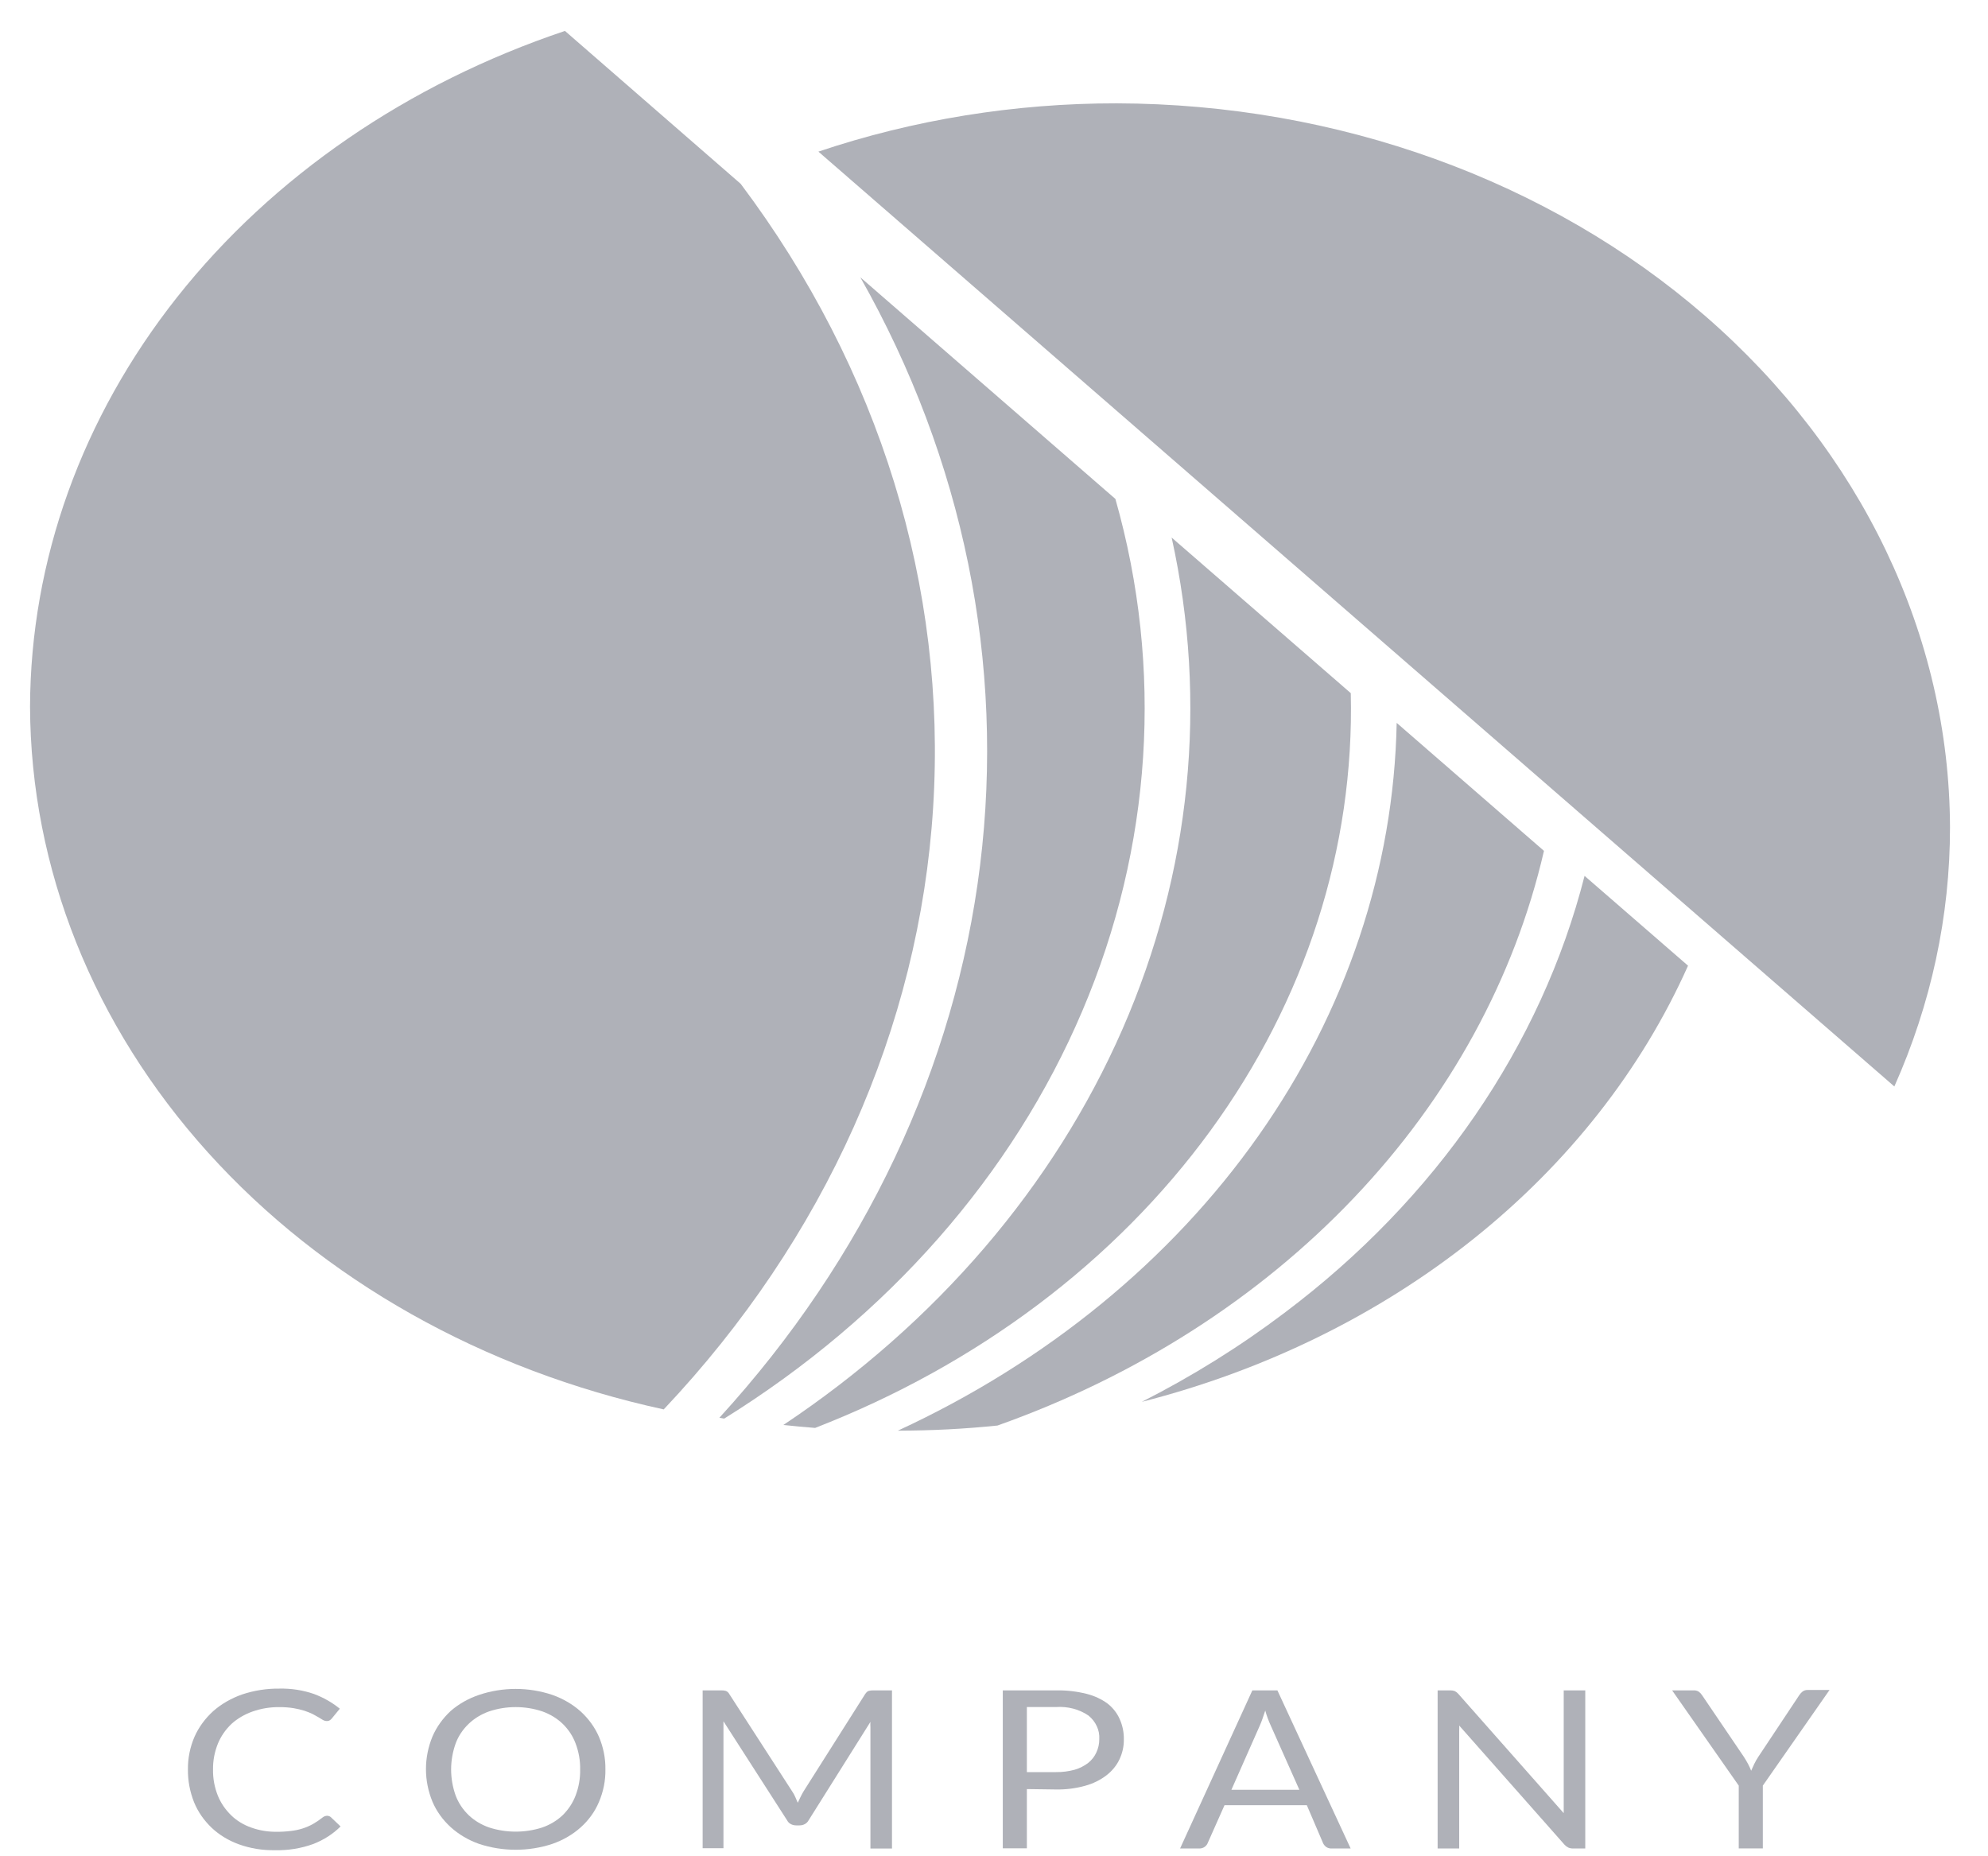
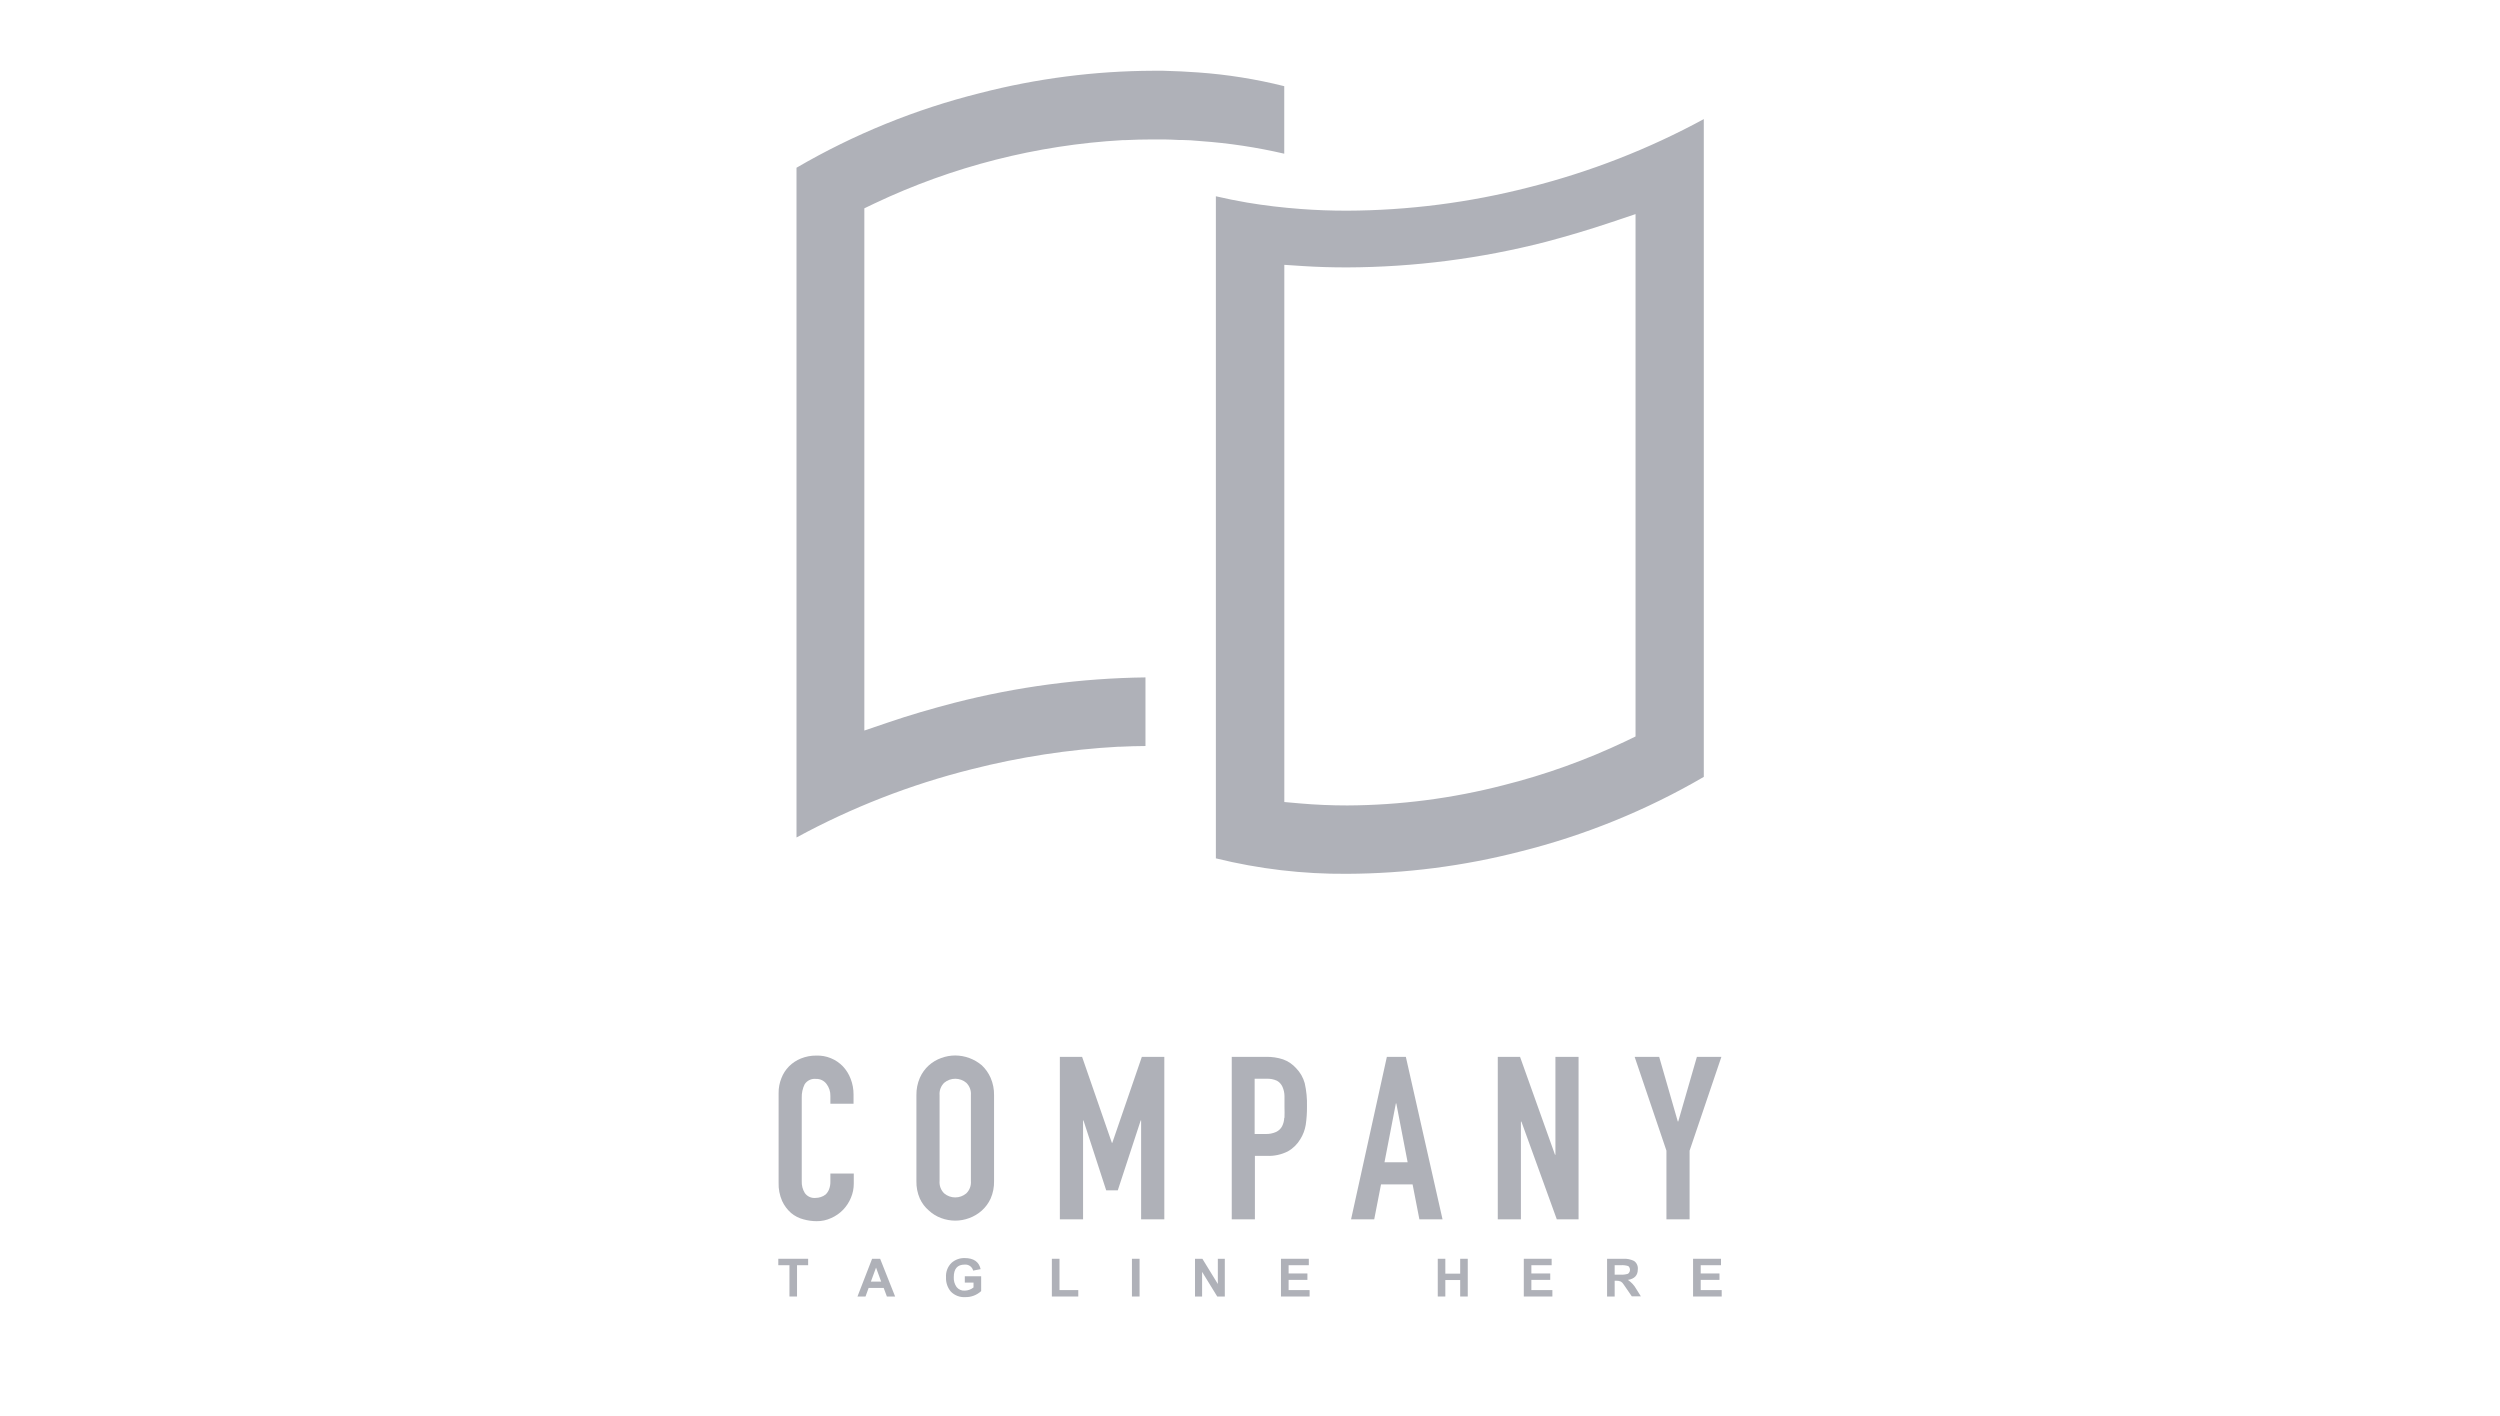
- <svg xmlns="http://www.w3.org/2000/svg" width="45" height="42" viewBox="0 0 45 42" fill="none">
-   <path d="M7.406 41.101C7.422 41.102 7.438 41.105 7.452 41.111C7.467 41.116 7.48 41.124 7.491 41.135L7.709 41.343C7.54 41.512 7.33 41.647 7.095 41.739C6.82 41.839 6.524 41.888 6.226 41.881C5.945 41.886 5.667 41.841 5.408 41.748C5.174 41.663 4.964 41.536 4.792 41.374C4.616 41.206 4.48 41.01 4.393 40.796C4.298 40.557 4.251 40.306 4.254 40.054C4.251 39.8 4.301 39.548 4.404 39.31C4.5 39.095 4.643 38.899 4.827 38.732C5.013 38.569 5.236 38.441 5.481 38.355C5.75 38.265 6.036 38.22 6.324 38.223C6.591 38.217 6.857 38.258 7.106 38.344C7.322 38.425 7.521 38.538 7.692 38.678L7.51 38.9C7.497 38.916 7.482 38.93 7.463 38.941C7.442 38.953 7.416 38.959 7.39 38.957C7.362 38.956 7.334 38.947 7.311 38.934L7.213 38.874L7.076 38.798C7.017 38.77 6.956 38.746 6.894 38.725C6.813 38.7 6.73 38.68 6.646 38.666C6.539 38.649 6.43 38.641 6.321 38.642C6.114 38.64 5.908 38.674 5.716 38.742C5.537 38.805 5.375 38.9 5.241 39.021C5.105 39.15 5.001 39.302 4.933 39.467C4.857 39.655 4.819 39.854 4.822 40.054C4.818 40.257 4.856 40.459 4.933 40.651C5 40.815 5.103 40.965 5.236 41.094C5.361 41.215 5.516 41.309 5.689 41.369C5.867 41.433 6.058 41.465 6.25 41.464C6.361 41.465 6.473 41.459 6.583 41.445C6.763 41.426 6.935 41.372 7.087 41.286C7.164 41.242 7.236 41.193 7.303 41.139C7.331 41.116 7.367 41.103 7.406 41.101Z" fill="#AFB1B8" />
-   <path d="M13.704 40.054C13.708 40.305 13.658 40.555 13.557 40.791C13.468 41.004 13.328 41.199 13.146 41.363C12.964 41.526 12.745 41.654 12.502 41.738C11.968 41.915 11.378 41.915 10.844 41.738C10.603 41.653 10.385 41.524 10.204 41.361C10.022 41.195 9.881 40.999 9.789 40.783C9.593 40.306 9.593 39.785 9.789 39.308C9.882 39.092 10.023 38.895 10.204 38.727C10.386 38.569 10.604 38.446 10.844 38.365C11.377 38.185 11.969 38.185 12.502 38.365C12.744 38.45 12.963 38.578 13.145 38.741C13.325 38.906 13.465 39.1 13.557 39.312C13.658 39.55 13.708 39.801 13.704 40.054ZM13.132 40.054C13.136 39.853 13.101 39.653 13.028 39.462C12.967 39.298 12.868 39.147 12.736 39.019C12.609 38.897 12.451 38.801 12.276 38.739C11.888 38.609 11.458 38.609 11.071 38.739C10.895 38.801 10.738 38.897 10.61 39.019C10.477 39.146 10.376 39.297 10.315 39.462C10.177 39.847 10.177 40.26 10.315 40.646C10.377 40.81 10.477 40.961 10.61 41.089C10.738 41.21 10.895 41.305 11.071 41.366C11.459 41.492 11.887 41.492 12.276 41.366C12.451 41.305 12.608 41.21 12.736 41.089C12.867 40.96 12.966 40.809 13.028 40.646C13.101 40.455 13.136 40.255 13.132 40.054Z" fill="#AFB1B8" />
-   <path d="M18.001 40.675L18.058 40.807C18.08 40.76 18.099 40.717 18.121 40.675C18.142 40.63 18.166 40.587 18.192 40.544L19.585 38.344C19.613 38.306 19.637 38.282 19.664 38.275C19.701 38.265 19.74 38.261 19.779 38.263H20.191V41.843H19.703V39.211C19.703 39.178 19.703 39.14 19.703 39.099C19.7 39.059 19.7 39.017 19.703 38.976L18.301 41.208C18.283 41.241 18.255 41.269 18.219 41.289C18.183 41.309 18.142 41.319 18.099 41.319H18.02C17.978 41.319 17.936 41.309 17.9 41.289C17.864 41.27 17.836 41.241 17.819 41.208L16.376 38.962C16.376 39.005 16.376 39.047 16.376 39.09C16.376 39.133 16.376 39.17 16.376 39.204V41.835H15.905V38.263H16.316C16.355 38.261 16.394 38.265 16.431 38.275C16.465 38.29 16.492 38.314 16.507 38.344L17.93 40.547C17.958 40.587 17.982 40.63 18.001 40.675Z" fill="#AFB1B8" />
-   <path d="M23.244 40.497V41.838H22.699V38.263H23.915C24.145 38.259 24.373 38.286 24.594 38.341C24.77 38.385 24.934 38.461 25.074 38.564C25.195 38.661 25.288 38.781 25.346 38.915C25.411 39.06 25.442 39.216 25.439 39.372C25.442 39.529 25.407 39.684 25.338 39.829C25.273 39.966 25.172 40.088 25.044 40.187C24.904 40.294 24.739 40.375 24.561 40.423C24.349 40.482 24.127 40.51 23.904 40.506L23.244 40.497ZM23.244 40.113H23.904C24.047 40.115 24.19 40.096 24.327 40.059C24.439 40.026 24.543 39.973 24.632 39.905C24.714 39.839 24.777 39.758 24.817 39.668C24.862 39.572 24.884 39.47 24.883 39.367C24.889 39.268 24.871 39.168 24.828 39.076C24.786 38.983 24.721 38.9 24.637 38.832C24.429 38.69 24.168 38.622 23.904 38.64H23.244V40.113Z" fill="#AFB1B8" />
-   <path d="M30.573 41.842H30.142C30.099 41.844 30.057 41.832 30.022 41.809C29.991 41.787 29.967 41.758 29.951 41.726L29.581 40.862H27.718L27.334 41.726C27.32 41.758 27.296 41.786 27.266 41.807C27.231 41.831 27.188 41.844 27.143 41.842H26.712L28.348 38.263H28.915L30.573 41.842ZM27.874 40.513H29.412L28.763 39.056C28.713 38.947 28.672 38.834 28.64 38.72L28.577 38.907C28.558 38.964 28.536 39.016 28.517 39.059L27.874 40.513Z" fill="#AFB1B8" />
-   <path d="M32.929 38.279C32.961 38.295 32.989 38.317 33.011 38.343L35.396 41.042C35.396 40.999 35.396 40.956 35.396 40.916C35.396 40.876 35.396 40.836 35.396 40.798V38.263H35.884V41.842H35.612C35.573 41.843 35.534 41.836 35.5 41.821C35.466 41.804 35.437 41.782 35.413 41.755L33.03 39.059C33.032 39.1 33.032 39.141 33.03 39.182C33.03 39.222 33.03 39.258 33.03 39.291V41.842H32.542V38.263H32.831C32.864 38.262 32.898 38.268 32.929 38.279Z" fill="#AFB1B8" />
-   <path d="M39.903 40.419V41.84H39.358V40.419L37.85 38.263H38.338C38.38 38.261 38.422 38.272 38.455 38.294C38.485 38.317 38.51 38.344 38.529 38.374L39.472 39.765C39.51 39.824 39.543 39.879 39.57 39.931C39.598 39.983 39.62 40.033 39.639 40.082L39.709 39.928C39.736 39.872 39.767 39.818 39.802 39.765L40.732 38.365C40.751 38.337 40.775 38.312 40.803 38.289C40.835 38.265 40.877 38.252 40.92 38.254H41.413L39.903 40.419Z" fill="#AFB1B8" />
-   <path d="M17.731 32.256C17.968 32.282 18.209 32.303 18.451 32.322C22.13 30.893 25.242 28.552 27.399 25.594C29.555 22.636 30.66 19.191 30.576 15.69L26.521 12.168C27.346 15.895 26.96 19.748 25.408 23.296C23.855 26.844 21.198 29.946 17.731 32.256Z" fill="#AFB1B8" />
-   <path d="M16.284 32.092L16.393 32.111C20.097 29.809 22.921 26.595 24.499 22.884C26.078 19.173 26.339 15.135 25.248 11.294L19.474 6.277C21.809 10.401 22.75 15.016 22.185 19.586C21.62 24.156 19.574 28.493 16.284 32.092Z" fill="#AFB1B8" />
-   <path d="M35.868 19.826C34.887 23.673 32.504 27.142 29.073 29.719C28.072 30.476 26.991 31.15 25.845 31.732C28.639 31.019 31.206 29.758 33.35 28.046C35.494 26.334 37.157 24.217 38.21 21.859L35.868 19.826Z" fill="#AFB1B8" />
-   <path d="M34.949 19.26L31.615 16.363C31.551 19.666 30.47 22.894 28.485 25.711C26.499 28.529 23.681 30.833 20.324 32.384H20.341C21.089 32.383 21.836 32.345 22.579 32.268C25.716 31.155 28.488 29.385 30.646 27.115C32.805 24.846 34.283 22.147 34.949 19.26Z" fill="#AFB1B8" />
-   <path d="M16.766 4.161L12.788 0.7C9.232 1.894 6.174 3.993 4.013 6.722C1.853 9.451 0.691 12.684 0.68 15.996H0.68C0.693 19.656 2.111 23.208 4.709 26.089C7.307 28.97 10.937 31.016 15.024 31.903C18.672 28.041 20.808 23.269 21.122 18.28C21.435 13.291 19.909 8.345 16.766 4.161Z" fill="#AFB1B8" />
-   <path d="M44.14 18.727C44.126 14.385 42.134 10.224 38.6 7.153C35.066 4.083 30.276 2.352 25.278 2.339C22.969 2.337 20.679 2.708 18.525 3.432L42.88 24.593C43.714 22.722 44.141 20.733 44.14 18.727Z" fill="#AFB1B8" />
+ <svg xmlns="http://www.w3.org/2000/svg" width="106" height="60" viewBox="0 0 106 60" fill="none">
+   <path fill-rule="evenodd" clip-rule="evenodd" d="M50.114 5.935H49.977C49.767 5.922 49.557 5.917 49.347 5.912H49.347H49.327H48.892C48.495 5.912 48.09 5.922 47.688 5.942C47.657 5.94 47.627 5.94 47.597 5.942C43.952 6.149 40.382 7.06 37.081 8.625L36.648 8.833V30.975L37.66 30.631C38.548 30.326 39.494 30.052 40.473 29.797C43.119 29.118 45.837 28.757 48.568 28.722V31.631C48.206 31.633 47.855 31.643 47.503 31.661H47.419C45.318 31.776 43.232 32.097 41.191 32.617C38.607 33.264 36.114 34.236 33.772 35.509V7.112C36.205 5.693 38.825 4.627 41.556 3.946C43.953 3.327 46.417 3.009 48.892 3H49.319C49.83 3.013 50.329 3.036 50.797 3.071C52.03 3.158 53.253 3.353 54.452 3.654V6.517C53.287 6.246 52.103 6.067 50.91 5.983C50.886 5.981 50.862 5.979 50.838 5.977C50.591 5.956 50.344 5.935 50.114 5.935ZM55.153 8.861C55.788 8.91 56.446 8.933 57.111 8.933C59.712 8.923 62.303 8.591 64.824 7.943C67.407 7.294 69.899 6.322 72.241 5.05V32.94C69.807 34.358 67.185 35.424 64.455 36.106C62.057 36.723 59.593 37.039 57.118 37.05C55.243 37.065 53.374 36.844 51.553 36.394V8.322C51.983 8.421 52.426 8.513 52.876 8.589C53.615 8.714 54.394 8.805 55.153 8.861ZM69.347 9.078L68.335 9.418C67.404 9.731 66.466 10.011 65.522 10.26C62.775 10.966 59.951 11.328 57.116 11.338C56.456 11.338 55.849 11.32 55.262 11.282L54.455 11.229V31.318V34.006L55.148 34.067C55.79 34.123 56.453 34.151 57.121 34.151C59.354 34.141 61.578 33.853 63.741 33.294C65.522 32.847 67.255 32.224 68.915 31.435L69.347 31.226V9.078Z" fill="#AFB1B8" />
+   <path d="M35.737 45.212C35.592 45.062 35.416 44.943 35.222 44.865C35.028 44.786 34.82 44.75 34.611 44.757C34.389 44.754 34.168 44.796 33.961 44.879C33.772 44.955 33.6 45.068 33.455 45.212C33.312 45.357 33.201 45.53 33.129 45.721C33.05 45.921 33.01 46.134 33.013 46.349V50.143C33.004 50.41 33.055 50.676 33.162 50.921C33.251 51.116 33.381 51.289 33.541 51.43C33.693 51.557 33.871 51.65 34.062 51.699C34.247 51.751 34.438 51.778 34.629 51.778C34.84 51.78 35.05 51.735 35.241 51.646C35.431 51.563 35.603 51.444 35.747 51.295C35.888 51.148 36.001 50.975 36.079 50.786C36.16 50.595 36.201 50.389 36.2 50.181V49.757H35.208V50.095C35.211 50.21 35.192 50.325 35.15 50.433C35.118 50.514 35.069 50.587 35.006 50.647C34.945 50.696 34.874 50.733 34.799 50.756C34.732 50.778 34.662 50.79 34.591 50.791C34.503 50.802 34.413 50.788 34.331 50.753C34.249 50.717 34.179 50.66 34.126 50.588C34.032 50.436 33.986 50.258 33.994 50.08V46.542C33.988 46.346 34.03 46.151 34.116 45.975C34.167 45.895 34.24 45.831 34.326 45.791C34.412 45.75 34.507 45.735 34.601 45.746C34.687 45.743 34.772 45.761 34.849 45.798C34.926 45.836 34.993 45.891 35.044 45.96C35.155 46.106 35.213 46.285 35.208 46.469V46.797H36.19V46.41C36.192 46.183 36.151 45.958 36.069 45.746C35.995 45.548 35.883 45.366 35.737 45.212Z" fill="#AFB1B8" />
+   <path d="M41.629 45.169C41.313 44.902 40.914 44.755 40.501 44.752C40.299 44.753 40.098 44.789 39.909 44.859C39.716 44.928 39.538 45.033 39.385 45.169C39.221 45.317 39.09 45.498 39.001 45.701C38.901 45.932 38.852 46.183 38.856 46.435V50.074C38.849 50.33 38.899 50.585 39.001 50.819C39.09 51.015 39.221 51.189 39.385 51.328C39.537 51.469 39.715 51.578 39.909 51.648C40.098 51.718 40.299 51.754 40.501 51.755C40.703 51.755 40.903 51.719 41.093 51.648C41.29 51.577 41.472 51.468 41.629 51.328C41.787 51.186 41.914 51.013 42.003 50.819C42.105 50.585 42.154 50.33 42.148 50.074V46.435C42.152 46.183 42.103 45.932 42.003 45.701C41.915 45.5 41.788 45.319 41.629 45.169ZM41.166 50.074C41.174 50.171 41.161 50.269 41.127 50.36C41.093 50.451 41.039 50.533 40.969 50.601C40.838 50.711 40.672 50.771 40.502 50.771C40.331 50.771 40.166 50.711 40.035 50.601C39.965 50.533 39.911 50.451 39.877 50.36C39.843 50.269 39.83 50.171 39.838 50.074V46.435C39.83 46.339 39.843 46.241 39.877 46.15C39.911 46.059 39.965 45.976 40.035 45.909C40.166 45.799 40.331 45.739 40.502 45.739C40.672 45.739 40.838 45.799 40.969 45.909C41.039 45.976 41.093 46.059 41.127 46.15C41.161 46.241 41.174 46.339 41.166 46.435V50.074Z" fill="#AFB1B8" />
+   <path d="M49.367 51.699V44.811H48.414L47.161 48.457H47.144L45.881 44.811H44.938V51.699H45.922V47.509H45.94L46.903 50.471H47.394L48.365 47.509H48.383V51.699H49.367Z" fill="#AFB1B8" />
+   <path d="M54.958 45.294C54.806 45.124 54.615 44.994 54.401 44.917C54.171 44.842 53.93 44.806 53.688 44.81H52.226V51.699H53.208V49.009H53.713C54.02 49.023 54.324 48.958 54.599 48.821C54.822 48.697 55.008 48.515 55.138 48.294C55.251 48.111 55.328 47.907 55.363 47.694C55.401 47.435 55.419 47.173 55.416 46.911C55.425 46.58 55.393 46.249 55.32 45.927C55.254 45.688 55.13 45.471 54.958 45.294ZM54.452 47.394C54.448 47.519 54.417 47.641 54.361 47.753C54.305 47.859 54.216 47.943 54.108 47.994C53.963 48.059 53.804 48.089 53.645 48.081H53.197V45.739H53.703C53.856 45.731 54.008 45.761 54.146 45.825C54.248 45.883 54.328 45.972 54.376 46.079C54.43 46.2 54.459 46.331 54.462 46.463C54.462 46.608 54.462 46.761 54.462 46.921C54.462 47.081 54.472 47.247 54.462 47.394H54.452Z" fill="#AFB1B8" />
+   <path d="M59.608 44.811H58.803L57.285 51.699H58.267L58.555 50.219H59.894L60.182 51.699H61.163L59.608 44.811ZM58.702 49.281L59.185 46.784H59.203L59.684 49.281H58.702Z" fill="#AFB1B8" />
+   <path d="M65.95 48.961H65.932L64.45 44.811H63.506V51.699H64.487V47.557H64.508L66.008 51.699H66.931V44.811H65.95V48.961Z" fill="#AFB1B8" />
+   <path d="M71.948 44.811L71.158 47.549H71.138L70.349 44.811H69.309L70.657 48.788V51.699H71.639V48.788L72.987 44.811H71.948Z" fill="#AFB1B8" />
+   <path d="M33 53.645H33.473V54.972H33.794V53.645H34.265V53.372H33V53.645Z" fill="#AFB1B8" />
+   <path d="M36.977 53.372L36.357 54.972H36.698L36.83 54.608H37.468L37.604 54.972H37.953L37.318 53.372H36.977ZM36.926 54.339L37.144 53.746L37.361 54.339H36.926Z" fill="#AFB1B8" />
+   <path d="M40.908 54.382H41.277V54.588C41.169 54.675 41.036 54.722 40.898 54.723C40.833 54.727 40.769 54.715 40.71 54.688C40.651 54.661 40.599 54.621 40.559 54.57C40.474 54.449 40.432 54.302 40.44 54.153C40.44 53.797 40.594 53.619 40.9 53.619C40.981 53.611 41.062 53.633 41.128 53.679C41.194 53.726 41.242 53.795 41.262 53.873L41.578 53.812C41.51 53.5 41.285 53.342 40.9 53.342C40.695 53.337 40.495 53.41 40.341 53.548C40.261 53.628 40.198 53.724 40.159 53.83C40.119 53.937 40.103 54.05 40.111 54.163C40.102 54.382 40.175 54.597 40.316 54.764C40.394 54.844 40.489 54.907 40.594 54.947C40.699 54.988 40.811 55.005 40.923 54.998C41.173 55.005 41.416 54.913 41.601 54.743V54.113H40.908V54.382Z" fill="#AFB1B8" />
+   <path d="M44.923 53.372H44.599V54.972H45.719V54.7H44.923V53.372Z" fill="#AFB1B8" />
+   <path d="M48.318 53.372H47.994V54.972H48.318V53.372Z" fill="#AFB1B8" />
+   <path d="M51.636 54.441L50.981 53.372H50.668V54.972H50.969V53.927L51.611 54.972H51.932V53.372H51.636V54.441Z" fill="#AFB1B8" />
+   <path d="M54.637 54.267H55.434V53.995H54.637V53.645H55.494V53.372H54.313V54.972H55.527V54.7H54.637V54.267Z" fill="#AFB1B8" />
+   <path d="M61.912 54.003H61.282V53.372H60.961V54.972H61.282V54.273H61.912V54.972H62.233V53.372H61.912V54.003Z" fill="#AFB1B8" />
+   <path d="M64.93 54.267H65.73V53.995H64.93V53.645H65.79V53.372H64.609V54.972H65.821V54.7H64.93V54.267Z" fill="#AFB1B8" />
+   <path d="M69.023 54.268C69.302 54.224 69.443 54.077 69.443 53.823C69.451 53.755 69.441 53.686 69.413 53.623C69.386 53.56 69.342 53.506 69.286 53.467C69.141 53.394 68.98 53.361 68.818 53.373H68.14V54.972H68.462V54.303H68.525C68.593 54.299 68.662 54.311 68.725 54.339C68.772 54.368 68.811 54.408 68.839 54.456L69.188 54.964H69.572L69.377 54.652C69.291 54.497 69.17 54.366 69.023 54.268ZM68.699 54.046H68.462V53.645H68.715C68.825 53.636 68.936 53.649 69.041 53.683C69.064 53.703 69.083 53.729 69.095 53.758C69.107 53.787 69.113 53.818 69.111 53.849C69.11 53.88 69.101 53.911 69.087 53.938C69.072 53.966 69.051 53.99 69.026 54.008C68.92 54.041 68.81 54.053 68.699 54.046Z" fill="#AFB1B8" />
+   <path d="M72.11 54.267H72.906V53.995H72.11V53.645H72.97V53.372H71.786V54.972H73V54.7H72.11V54.267Z" fill="#AFB1B8" />
</svg>
